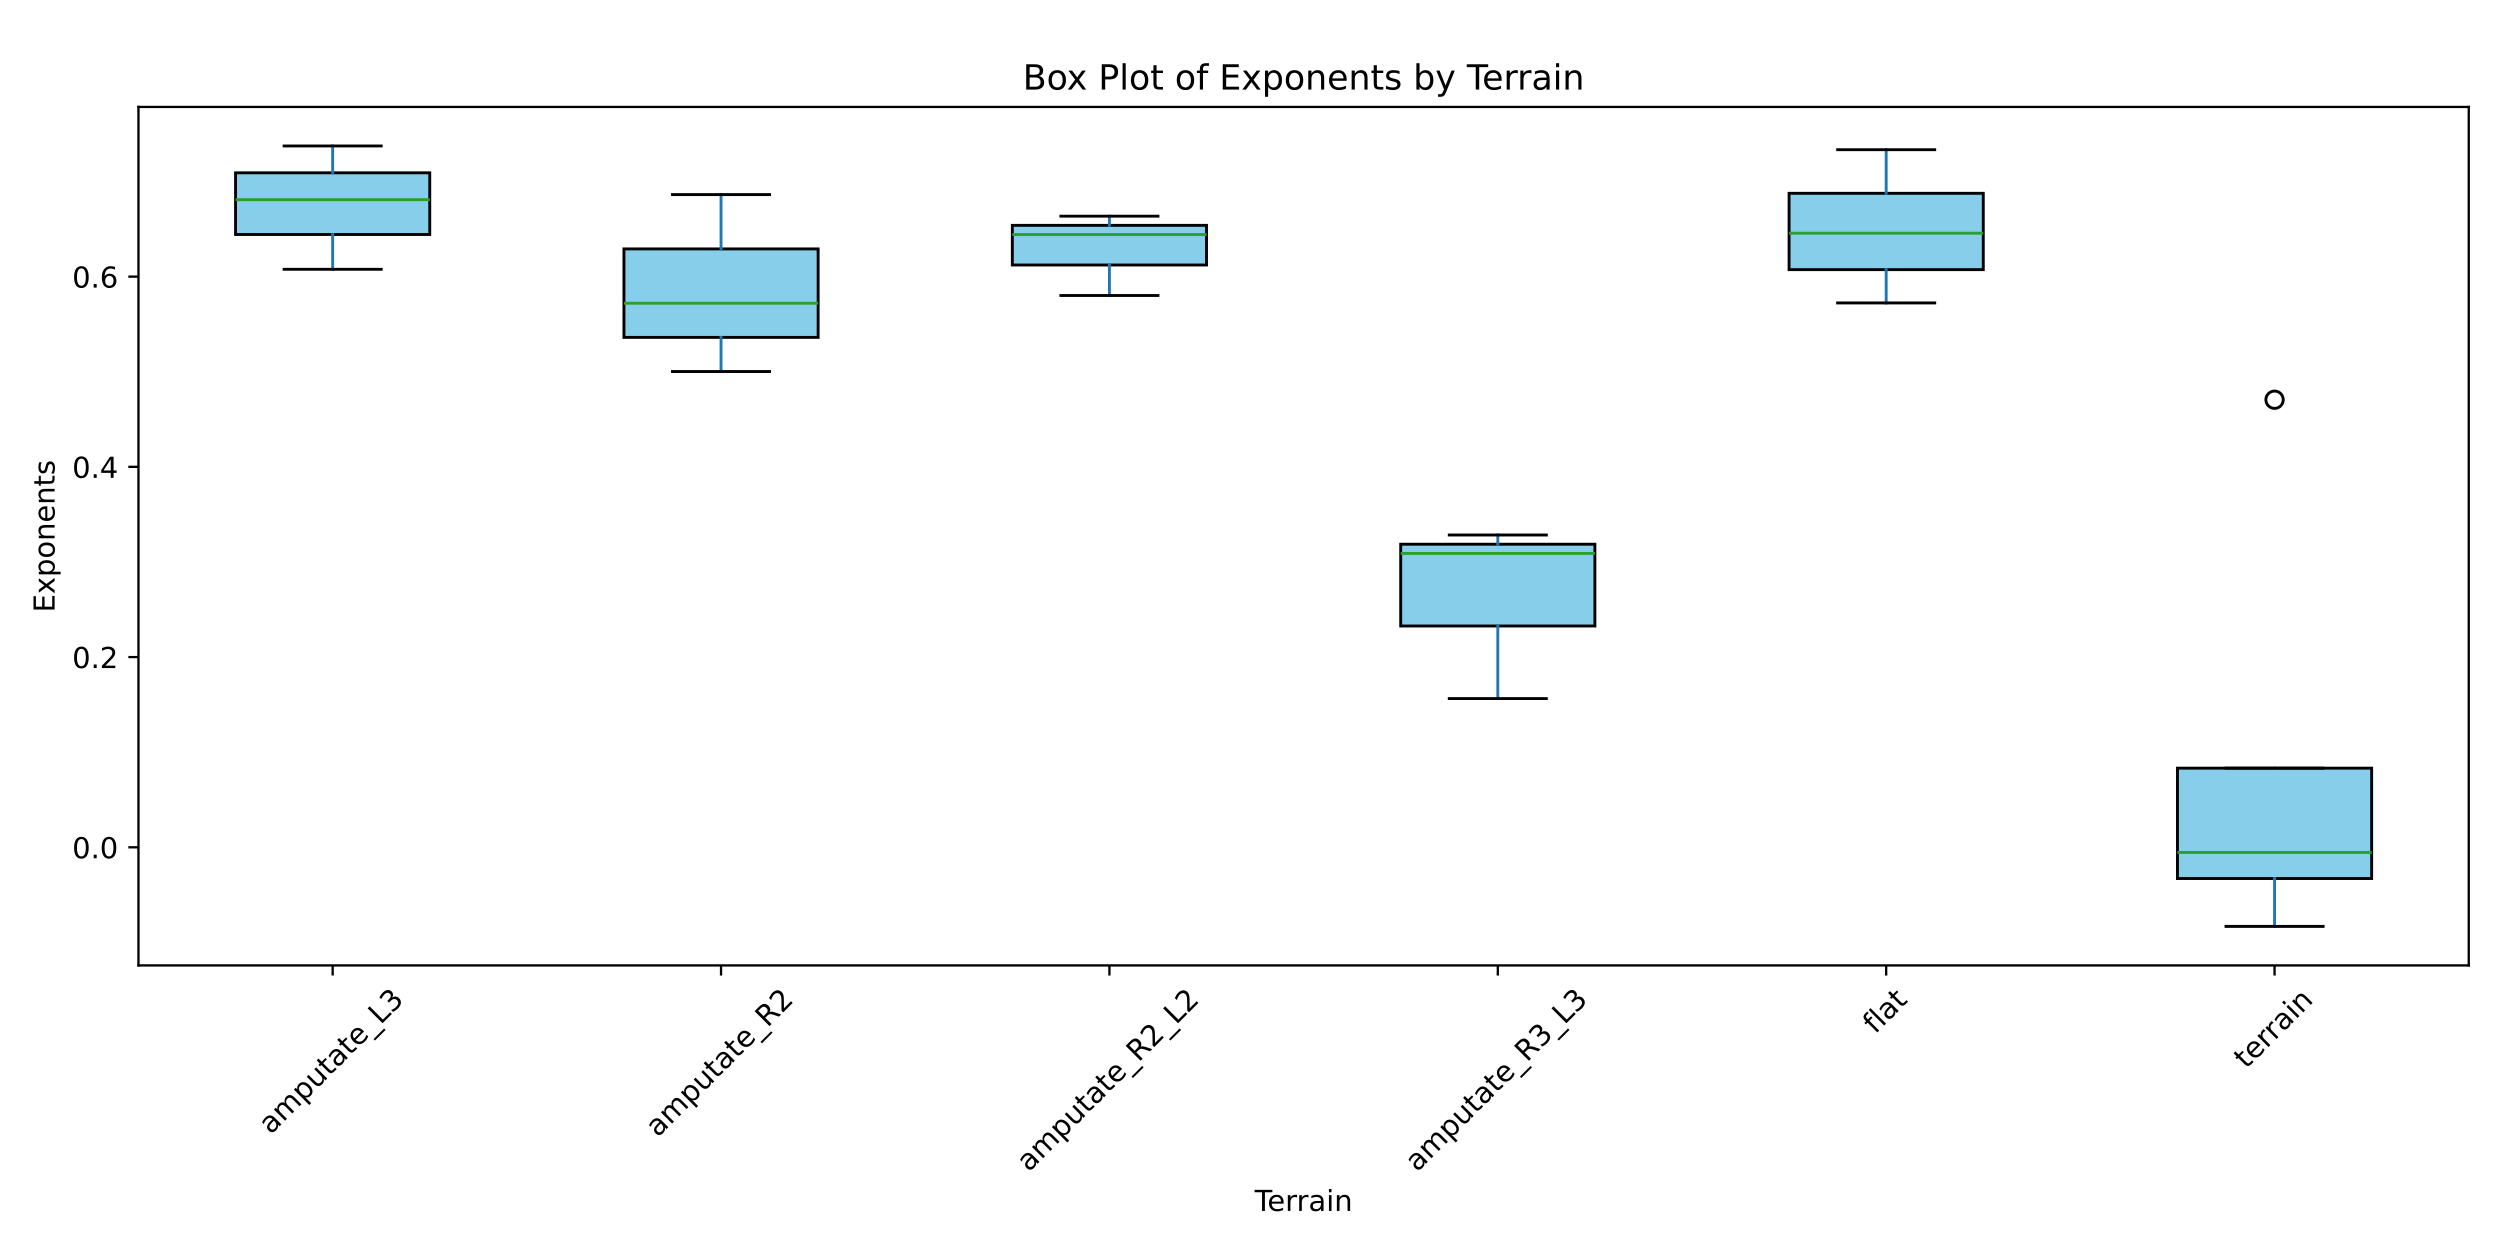
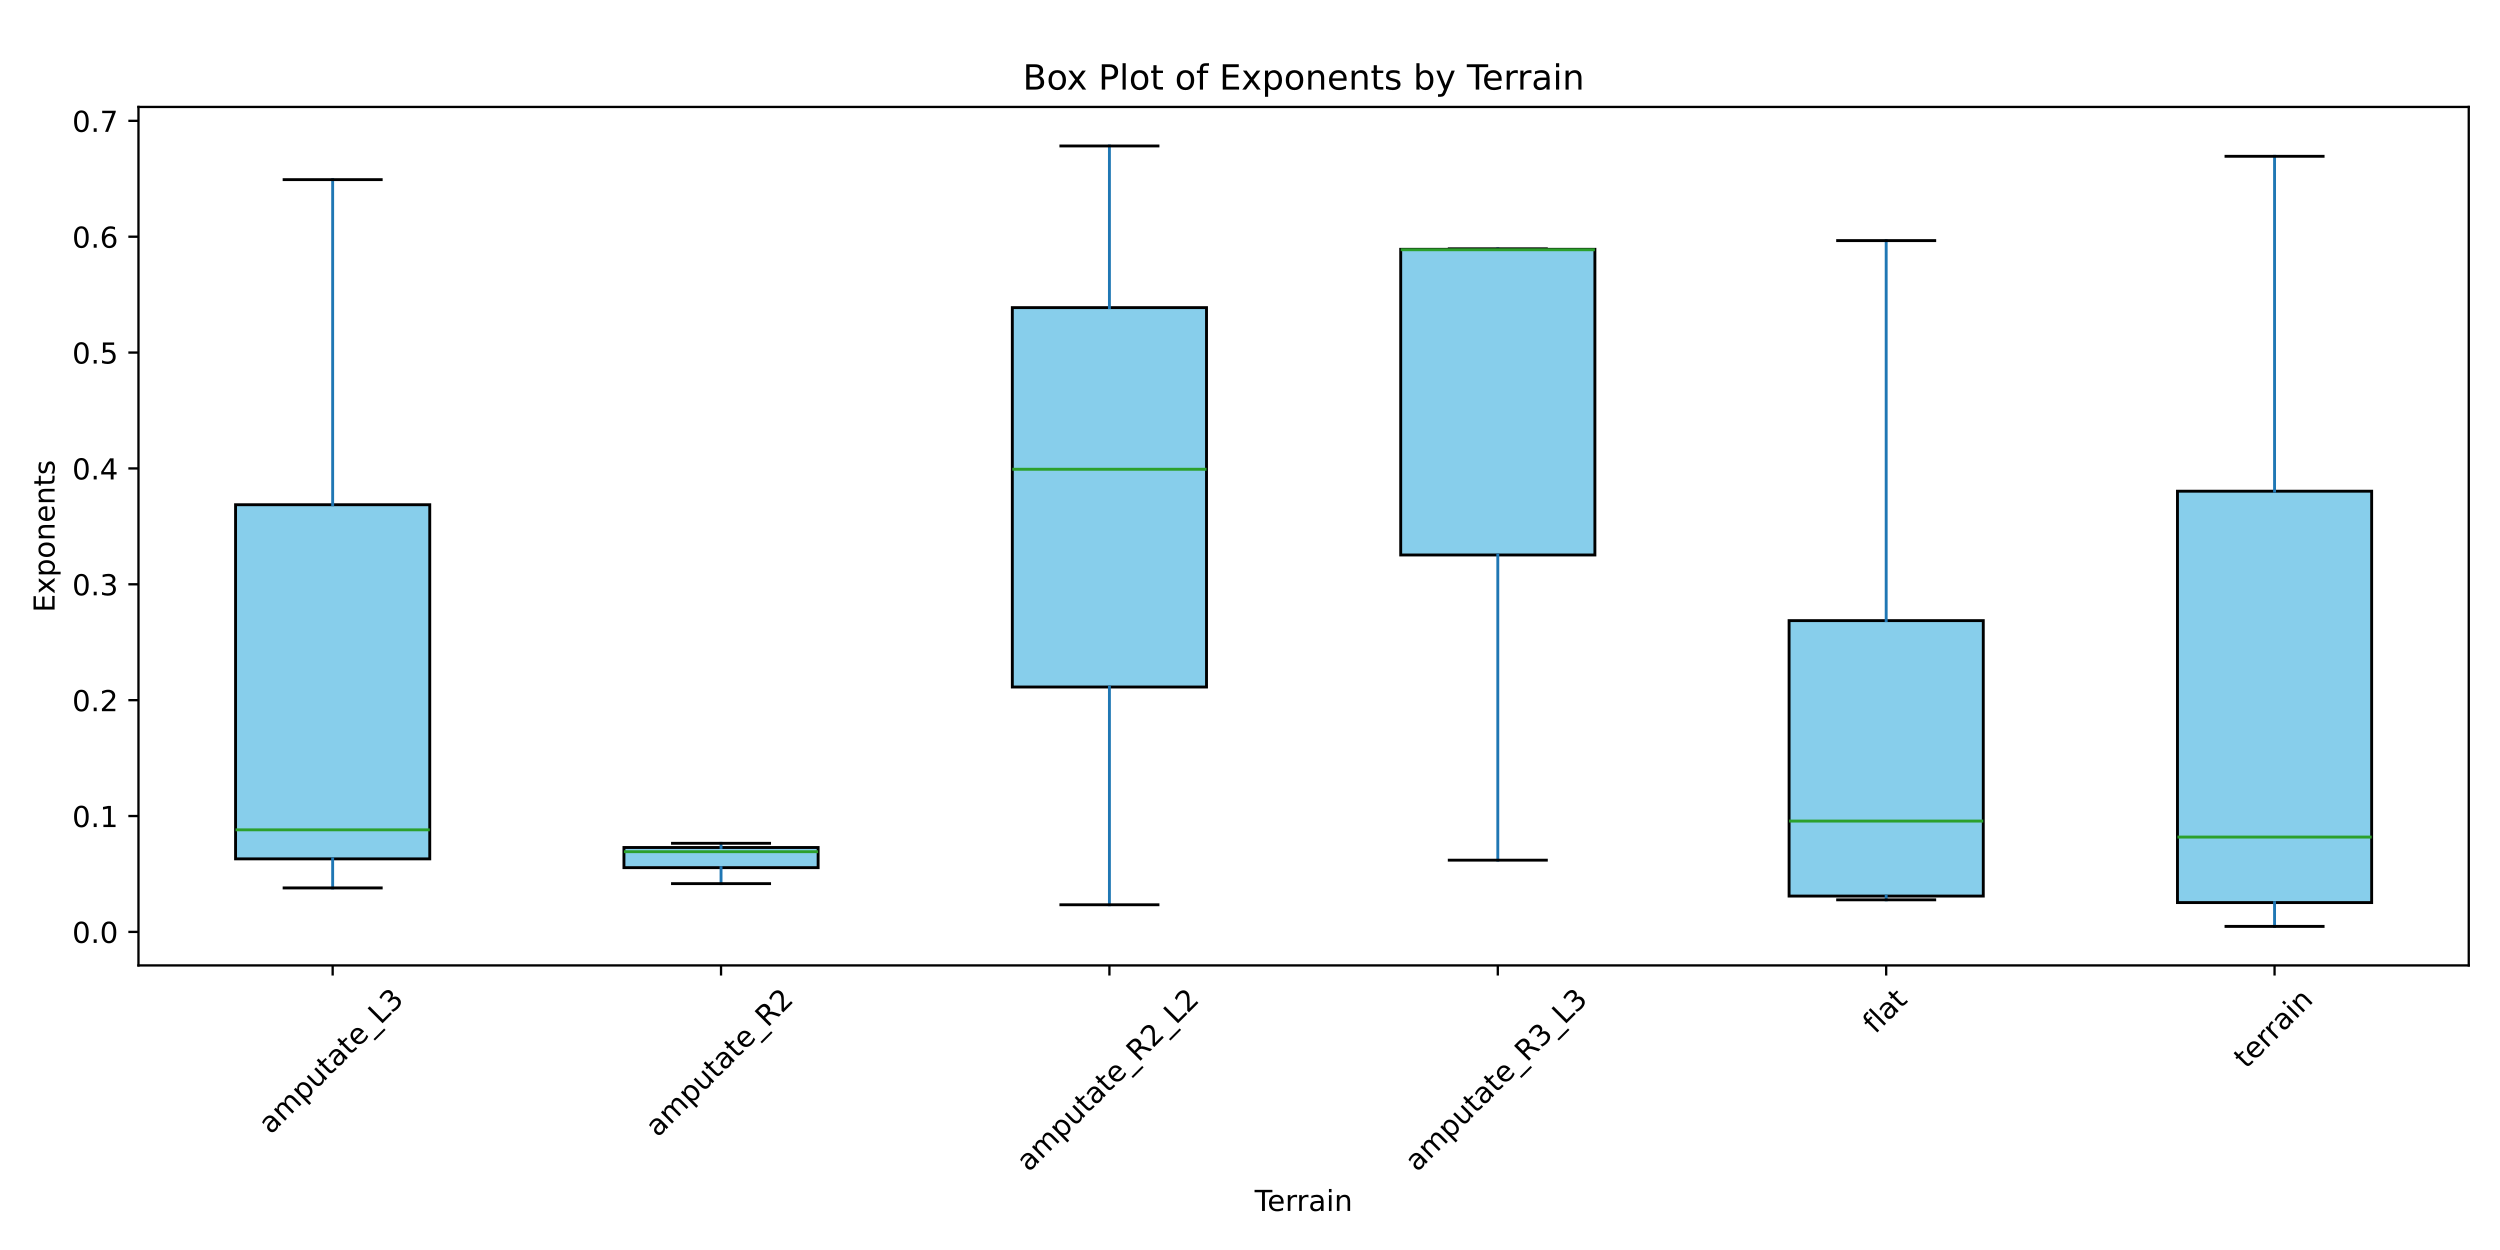
<svg xmlns="http://www.w3.org/2000/svg" xmlns:xlink="http://www.w3.org/1999/xlink" width="864pt" height="432pt" viewBox="0 0 864 432" version="1.1">
  <defs>
    <style type="text/css">*{stroke-linejoin: round; stroke-linecap: butt}</style>
  </defs>
  <g id="figure_1">
    <g id="patch_1">
      <path d="M 0 432  L 864 432  L 864 0  L 0 0  z " style="fill: #ffffff" />
    </g>
    <g id="axes_1">
      <g id="patch_2">
        <path d="M 47.855 333.648  L 853.2 333.648  L 853.2 36.96  L 47.855 36.96  z " style="fill: #ffffff" />
      </g>
      <g id="matplotlib.axis_1">
        <g id="xtick_1">
          <g id="line2d_1">
            <defs>
-               <path id="mb6988d4bbf" d="M 0 0  L 0 3.5  " style="stroke: #000000; stroke-width: 0.8" />
+               <path id="m7b654178b9" d="M 0 0  L 0 3.5  " style="stroke: #000000; stroke-width: 0.8" />
            </defs>
            <g>
-               <use xlink:href="#mb6988d4bbf" x="114.967" y="333.648" style="stroke: #000000; stroke-width: 0.8" />
+               <use xlink:href="#m7b654178b9" x="114.967" y="333.648" style="stroke: #000000; stroke-width: 0.8" />
            </g>
          </g>
          <g id="text_1">
            <g transform="translate(93.56053 392.2904) rotate(-45) scale(0.1 -0.1)">
              <defs>
                <path id="DejaVuSans-61" d="M 2194 1759  Q 1497 1759 1228 1600  Q 959 1441 959 1056  Q 959 750 1161 570  Q 1363 391 1709 391  Q 2188 391 2477 730  Q 2766 1069 2766 1631  L 2766 1759  L 2194 1759  z M 3341 1997  L 3341 0  L 2766 0  L 2766 531  Q 2569 213 2275 61  Q 1981 -91 1556 -91  Q 1019 -91 701 211  Q 384 513 384 1019  Q 384 1609 779 1909  Q 1175 2209 1959 2209  L 2766 2209  L 2766 2266  Q 2766 2663 2505 2880  Q 2244 3097 1772 3097  Q 1472 3097 1187 3025  Q 903 2953 641 2809  L 641 3341  Q 956 3463 1253 3523  Q 1550 3584 1831 3584  Q 2591 3584 2966 3190  Q 3341 2797 3341 1997  z " transform="scale(0.015625)" />
                <path id="DejaVuSans-6d" d="M 3328 2828  Q 3544 3216 3844 3400  Q 4144 3584 4550 3584  Q 5097 3584 5394 3201  Q 5691 2819 5691 2113  L 5691 0  L 5113 0  L 5113 2094  Q 5113 2597 4934 2840  Q 4756 3084 4391 3084  Q 3944 3084 3684 2787  Q 3425 2491 3425 1978  L 3425 0  L 2847 0  L 2847 2094  Q 2847 2600 2669 2842  Q 2491 3084 2119 3084  Q 1678 3084 1418 2786  Q 1159 2488 1159 1978  L 1159 0  L 581 0  L 581 3500  L 1159 3500  L 1159 2956  Q 1356 3278 1631 3431  Q 1906 3584 2284 3584  Q 2666 3584 2933 3390  Q 3200 3197 3328 2828  z " transform="scale(0.015625)" />
                <path id="DejaVuSans-70" d="M 1159 525  L 1159 -1331  L 581 -1331  L 581 3500  L 1159 3500  L 1159 2969  Q 1341 3281 1617 3432  Q 1894 3584 2278 3584  Q 2916 3584 3314 3078  Q 3713 2572 3713 1747  Q 3713 922 3314 415  Q 2916 -91 2278 -91  Q 1894 -91 1617 61  Q 1341 213 1159 525  z M 3116 1747  Q 3116 2381 2855 2742  Q 2594 3103 2138 3103  Q 1681 3103 1420 2742  Q 1159 2381 1159 1747  Q 1159 1113 1420 752  Q 1681 391 2138 391  Q 2594 391 2855 752  Q 3116 1113 3116 1747  z " transform="scale(0.015625)" />
                <path id="DejaVuSans-75" d="M 544 1381  L 544 3500  L 1119 3500  L 1119 1403  Q 1119 906 1312 657  Q 1506 409 1894 409  Q 2359 409 2629 706  Q 2900 1003 2900 1516  L 2900 3500  L 3475 3500  L 3475 0  L 2900 0  L 2900 538  Q 2691 219 2414 64  Q 2138 -91 1772 -91  Q 1169 -91 856 284  Q 544 659 544 1381  z M 1991 3584  L 1991 3584  z " transform="scale(0.015625)" />
                <path id="DejaVuSans-74" d="M 1172 4494  L 1172 3500  L 2356 3500  L 2356 3053  L 1172 3053  L 1172 1153  Q 1172 725 1289 603  Q 1406 481 1766 481  L 2356 481  L 2356 0  L 1766 0  Q 1100 0 847 248  Q 594 497 594 1153  L 594 3053  L 172 3053  L 172 3500  L 594 3500  L 594 4494  L 1172 4494  z " transform="scale(0.015625)" />
                <path id="DejaVuSans-65" d="M 3597 1894  L 3597 1613  L 953 1613  Q 991 1019 1311 708  Q 1631 397 2203 397  Q 2534 397 2845 478  Q 3156 559 3463 722  L 3463 178  Q 3153 47 2828 -22  Q 2503 -91 2169 -91  Q 1331 -91 842 396  Q 353 884 353 1716  Q 353 2575 817 3079  Q 1281 3584 2069 3584  Q 2775 3584 3186 3129  Q 3597 2675 3597 1894  z M 3022 2063  Q 3016 2534 2758 2815  Q 2500 3097 2075 3097  Q 1594 3097 1305 2825  Q 1016 2553 972 2059  L 3022 2063  z " transform="scale(0.015625)" />
                <path id="DejaVuSans-5f" d="M 3263 -1063  L 3263 -1509  L -63 -1509  L -63 -1063  L 3263 -1063  z " transform="scale(0.015625)" />
                <path id="DejaVuSans-4c" d="M 628 4666  L 1259 4666  L 1259 531  L 3531 531  L 3531 0  L 628 0  L 628 4666  z " transform="scale(0.015625)" />
                <path id="DejaVuSans-33" d="M 2597 2516  Q 3050 2419 3304 2112  Q 3559 1806 3559 1356  Q 3559 666 3084 287  Q 2609 -91 1734 -91  Q 1441 -91 1130 -33  Q 819 25 488 141  L 488 750  Q 750 597 1062 519  Q 1375 441 1716 441  Q 2309 441 2620 675  Q 2931 909 2931 1356  Q 2931 1769 2642 2001  Q 2353 2234 1838 2234  L 1294 2234  L 1294 2753  L 1863 2753  Q 2328 2753 2575 2939  Q 2822 3125 2822 3475  Q 2822 3834 2567 4026  Q 2313 4219 1838 4219  Q 1578 4219 1281 4162  Q 984 4106 628 3988  L 628 4550  Q 988 4650 1302 4700  Q 1616 4750 1894 4750  Q 2613 4750 3031 4423  Q 3450 4097 3450 3541  Q 3450 3153 3228 2886  Q 3006 2619 2597 2516  z " transform="scale(0.015625)" />
              </defs>
              <use xlink:href="#DejaVuSans-61" />
              <use xlink:href="#DejaVuSans-6d" x="61.279" />
              <use xlink:href="#DejaVuSans-70" x="158.691" />
              <use xlink:href="#DejaVuSans-75" x="222.168" />
              <use xlink:href="#DejaVuSans-74" x="285.547" />
              <use xlink:href="#DejaVuSans-61" x="324.756" />
              <use xlink:href="#DejaVuSans-74" x="386.035" />
              <use xlink:href="#DejaVuSans-65" x="425.244" />
              <use xlink:href="#DejaVuSans-5f" x="486.768" />
              <use xlink:href="#DejaVuSans-4c" x="536.768" />
              <use xlink:href="#DejaVuSans-33" x="592.48" />
            </g>
          </g>
        </g>
        <g id="xtick_2">
          <g id="line2d_2">
            <g>
-               <use xlink:href="#mb6988d4bbf" x="249.191" y="333.648" style="stroke: #000000; stroke-width: 0.8" />
+               <use xlink:href="#m7b654178b9" x="249.191" y="333.648" style="stroke: #000000; stroke-width: 0.8" />
            </g>
          </g>
          <g id="text_2">
            <g transform="translate(227.298 393.2638) rotate(-45) scale(0.1 -0.1)">
              <defs>
                <path id="DejaVuSans-52" d="M 2841 2188  Q 3044 2119 3236 1894  Q 3428 1669 3622 1275  L 4263 0  L 3584 0  L 2988 1197  Q 2756 1666 2539 1819  Q 2322 1972 1947 1972  L 1259 1972  L 1259 0  L 628 0  L 628 4666  L 2053 4666  Q 2853 4666 3247 4331  Q 3641 3997 3641 3322  Q 3641 2881 3436 2590  Q 3231 2300 2841 2188  z M 1259 4147  L 1259 2491  L 2053 2491  Q 2509 2491 2742 2702  Q 2975 2913 2975 3322  Q 2975 3731 2742 3939  Q 2509 4147 2053 4147  L 1259 4147  z " transform="scale(0.015625)" />
                <path id="DejaVuSans-32" d="M 1228 531  L 3431 531  L 3431 0  L 469 0  L 469 531  Q 828 903 1448 1529  Q 2069 2156 2228 2338  Q 2531 2678 2651 2914  Q 2772 3150 2772 3378  Q 2772 3750 2511 3984  Q 2250 4219 1831 4219  Q 1534 4219 1204 4116  Q 875 4013 500 3803  L 500 4441  Q 881 4594 1212 4672  Q 1544 4750 1819 4750  Q 2544 4750 2975 4387  Q 3406 4025 3406 3419  Q 3406 3131 3298 2873  Q 3191 2616 2906 2266  Q 2828 2175 2409 1742  Q 1991 1309 1228 531  z " transform="scale(0.015625)" />
              </defs>
              <use xlink:href="#DejaVuSans-61" />
              <use xlink:href="#DejaVuSans-6d" x="61.279" />
              <use xlink:href="#DejaVuSans-70" x="158.691" />
              <use xlink:href="#DejaVuSans-75" x="222.168" />
              <use xlink:href="#DejaVuSans-74" x="285.547" />
              <use xlink:href="#DejaVuSans-61" x="324.756" />
              <use xlink:href="#DejaVuSans-74" x="386.035" />
              <use xlink:href="#DejaVuSans-65" x="425.244" />
              <use xlink:href="#DejaVuSans-5f" x="486.768" />
              <use xlink:href="#DejaVuSans-52" x="536.768" />
              <use xlink:href="#DejaVuSans-32" x="606.25" />
            </g>
          </g>
        </g>
        <g id="xtick_3">
          <g id="line2d_3">
            <g>
-               <use xlink:href="#mb6988d4bbf" x="383.415" y="333.648" style="stroke: #000000; stroke-width: 0.8" />
+               <use xlink:href="#m7b654178b9" x="383.415" y="333.648" style="stroke: #000000; stroke-width: 0.8" />
            </g>
          </g>
          <g id="text_3">
            <g transform="translate(355.535 405.2382) rotate(-45) scale(0.1 -0.1)">
              <use xlink:href="#DejaVuSans-61" />
              <use xlink:href="#DejaVuSans-6d" x="61.279" />
              <use xlink:href="#DejaVuSans-70" x="158.691" />
              <use xlink:href="#DejaVuSans-75" x="222.168" />
              <use xlink:href="#DejaVuSans-74" x="285.547" />
              <use xlink:href="#DejaVuSans-61" x="324.756" />
              <use xlink:href="#DejaVuSans-74" x="386.035" />
              <use xlink:href="#DejaVuSans-65" x="425.244" />
              <use xlink:href="#DejaVuSans-5f" x="486.768" />
              <use xlink:href="#DejaVuSans-52" x="536.768" />
              <use xlink:href="#DejaVuSans-32" x="606.25" />
              <use xlink:href="#DejaVuSans-5f" x="669.873" />
              <use xlink:href="#DejaVuSans-4c" x="719.873" />
              <use xlink:href="#DejaVuSans-32" x="775.586" />
            </g>
          </g>
        </g>
        <g id="xtick_4">
          <g id="line2d_4">
            <g>
-               <use xlink:href="#mb6988d4bbf" x="517.64" y="333.648" style="stroke: #000000; stroke-width: 0.8" />
+               <use xlink:href="#m7b654178b9" x="517.64" y="333.648" style="stroke: #000000; stroke-width: 0.8" />
            </g>
          </g>
          <g id="text_4">
            <g transform="translate(489.7591 405.2382) rotate(-45) scale(0.1 -0.1)">
              <use xlink:href="#DejaVuSans-61" />
              <use xlink:href="#DejaVuSans-6d" x="61.279" />
              <use xlink:href="#DejaVuSans-70" x="158.691" />
              <use xlink:href="#DejaVuSans-75" x="222.168" />
              <use xlink:href="#DejaVuSans-74" x="285.547" />
              <use xlink:href="#DejaVuSans-61" x="324.756" />
              <use xlink:href="#DejaVuSans-74" x="386.035" />
              <use xlink:href="#DejaVuSans-65" x="425.244" />
              <use xlink:href="#DejaVuSans-5f" x="486.768" />
              <use xlink:href="#DejaVuSans-52" x="536.768" />
              <use xlink:href="#DejaVuSans-33" x="606.25" />
              <use xlink:href="#DejaVuSans-5f" x="669.873" />
              <use xlink:href="#DejaVuSans-4c" x="719.873" />
              <use xlink:href="#DejaVuSans-33" x="775.586" />
            </g>
          </g>
        </g>
        <g id="xtick_5">
          <g id="line2d_5">
            <g>
-               <use xlink:href="#mb6988d4bbf" x="651.864" y="333.648" style="stroke: #000000; stroke-width: 0.8" />
+               <use xlink:href="#m7b654178b9" x="651.864" y="333.648" style="stroke: #000000; stroke-width: 0.8" />
            </g>
          </g>
          <g id="text_5">
            <g transform="translate(648.0354 357.5803) rotate(-45) scale(0.1 -0.1)">
              <defs>
                <path id="DejaVuSans-66" d="M 2375 4863  L 2375 4384  L 1825 4384  Q 1516 4384 1395 4259  Q 1275 4134 1275 3809  L 1275 3500  L 2222 3500  L 2222 3053  L 1275 3053  L 1275 0  L 697 0  L 697 3053  L 147 3053  L 147 3500  L 697 3500  L 697 3744  Q 697 4328 969 4595  Q 1241 4863 1831 4863  L 2375 4863  z " transform="scale(0.015625)" />
                <path id="DejaVuSans-6c" d="M 603 4863  L 1178 4863  L 1178 0  L 603 0  L 603 4863  z " transform="scale(0.015625)" />
              </defs>
              <use xlink:href="#DejaVuSans-66" />
              <use xlink:href="#DejaVuSans-6c" x="35.205" />
              <use xlink:href="#DejaVuSans-61" x="62.988" />
              <use xlink:href="#DejaVuSans-74" x="124.268" />
            </g>
          </g>
        </g>
        <g id="xtick_6">
          <g id="line2d_6">
            <g>
-               <use xlink:href="#mb6988d4bbf" x="786.088" y="333.648" style="stroke: #000000; stroke-width: 0.8" />
+               <use xlink:href="#m7b654178b9" x="786.088" y="333.648" style="stroke: #000000; stroke-width: 0.8" />
            </g>
          </g>
          <g id="text_6">
            <g transform="translate(776.2431 369.6133) rotate(-45) scale(0.1 -0.1)">
              <defs>
                <path id="DejaVuSans-72" d="M 2631 2963  Q 2534 3019 2420 3045  Q 2306 3072 2169 3072  Q 1681 3072 1420 2755  Q 1159 2438 1159 1844  L 1159 0  L 581 0  L 581 3500  L 1159 3500  L 1159 2956  Q 1341 3275 1631 3429  Q 1922 3584 2338 3584  Q 2397 3584 2469 3576  Q 2541 3569 2628 3553  L 2631 2963  z " transform="scale(0.015625)" />
                <path id="DejaVuSans-69" d="M 603 3500  L 1178 3500  L 1178 0  L 603 0  L 603 3500  z M 603 4863  L 1178 4863  L 1178 4134  L 603 4134  L 603 4863  z " transform="scale(0.015625)" />
                <path id="DejaVuSans-6e" d="M 3513 2113  L 3513 0  L 2938 0  L 2938 2094  Q 2938 2591 2744 2837  Q 2550 3084 2163 3084  Q 1697 3084 1428 2787  Q 1159 2491 1159 1978  L 1159 0  L 581 0  L 581 3500  L 1159 3500  L 1159 2956  Q 1366 3272 1645 3428  Q 1925 3584 2291 3584  Q 2894 3584 3203 3211  Q 3513 2838 3513 2113  z " transform="scale(0.015625)" />
              </defs>
              <use xlink:href="#DejaVuSans-74" />
              <use xlink:href="#DejaVuSans-65" x="39.209" />
              <use xlink:href="#DejaVuSans-72" x="100.732" />
              <use xlink:href="#DejaVuSans-72" x="140.096" />
              <use xlink:href="#DejaVuSans-61" x="181.209" />
              <use xlink:href="#DejaVuSans-69" x="242.488" />
              <use xlink:href="#DejaVuSans-6e" x="270.271" />
            </g>
          </g>
        </g>
        <g id="text_7">
          <g transform="translate(433.6017 418.5039) scale(0.1 -0.1)">
            <defs>
              <path id="DejaVuSans-54" d="M -19 4666  L 3928 4666  L 3928 4134  L 2272 4134  L 2272 0  L 1638 0  L 1638 4134  L -19 4134  L -19 4666  z " transform="scale(0.015625)" />
            </defs>
            <use xlink:href="#DejaVuSans-54" />
            <use xlink:href="#DejaVuSans-65" x="44.084" />
            <use xlink:href="#DejaVuSans-72" x="105.607" />
            <use xlink:href="#DejaVuSans-72" x="144.971" />
            <use xlink:href="#DejaVuSans-61" x="186.084" />
            <use xlink:href="#DejaVuSans-69" x="247.363" />
            <use xlink:href="#DejaVuSans-6e" x="275.146" />
          </g>
        </g>
      </g>
      <g id="matplotlib.axis_2">
        <g id="ytick_1">
          <g id="line2d_7">
            <defs>
-               <path id="m088e5daefa" d="M 0 0  L -3.5 0  " style="stroke: #000000; stroke-width: 0.8" />
+               <path id="mc00e9c9416" d="M 0 0  L -3.5 0  " style="stroke: #000000; stroke-width: 0.8" />
            </defs>
            <g>
-               <use xlink:href="#m088e5daefa" x="47.855" y="292.822" style="stroke: #000000; stroke-width: 0.8" />
+               <use xlink:href="#mc00e9c9416" x="47.855" y="322.069" style="stroke: #000000; stroke-width: 0.8" />
            </g>
          </g>
          <g id="text_8">
-             <g transform="translate(24.95188 296.621) scale(0.1 -0.1)">
+             <g transform="translate(24.95188 325.8679) scale(0.1 -0.1)">
              <defs>
                <path id="DejaVuSans-30" d="M 2034 4250  Q 1547 4250 1301 3770  Q 1056 3291 1056 2328  Q 1056 1369 1301 889  Q 1547 409 2034 409  Q 2525 409 2770 889  Q 3016 1369 3016 2328  Q 3016 3291 2770 3770  Q 2525 4250 2034 4250  z M 2034 4750  Q 2819 4750 3233 4129  Q 3647 3509 3647 2328  Q 3647 1150 3233 529  Q 2819 -91 2034 -91  Q 1250 -91 836 529  Q 422 1150 422 2328  Q 422 3509 836 4129  Q 1250 4750 2034 4750  z " transform="scale(0.015625)" />
                <path id="DejaVuSans-2e" d="M 684 794  L 1344 794  L 1344 0  L 684 0  L 684 794  z " transform="scale(0.015625)" />
              </defs>
              <use xlink:href="#DejaVuSans-30" />
              <use xlink:href="#DejaVuSans-2e" x="63.623" />
              <use xlink:href="#DejaVuSans-30" x="95.41" />
            </g>
          </g>
        </g>
        <g id="ytick_2">
          <g id="line2d_8">
            <g>
-               <use xlink:href="#m088e5daefa" x="47.855" y="227.083" style="stroke: #000000; stroke-width: 0.8" />
+               <use xlink:href="#mc00e9c9416" x="47.855" y="282.026" style="stroke: #000000; stroke-width: 0.8" />
            </g>
          </g>
          <g id="text_9">
-             <g transform="translate(24.95188 230.8818) scale(0.1 -0.1)">
-               <use xlink:href="#DejaVuSans-30" />
-               <use xlink:href="#DejaVuSans-2e" x="63.623" />
-               <use xlink:href="#DejaVuSans-32" x="95.41" />
+             <g transform="translate(24.95188 285.825) scale(0.1 -0.1)">
+               <defs>
+                 <path id="DejaVuSans-31" d="M 794 531  L 1825 531  L 1825 4091  L 703 3866  L 703 4441  L 1819 4666  L 2450 4666  L 2450 531  L 3481 531  L 3481 0  L 794 0  L 794 531  z " transform="scale(0.015625)" />
+               </defs>
+               <use xlink:href="#DejaVuSans-30" />
+               <use xlink:href="#DejaVuSans-2e" x="63.623" />
+               <use xlink:href="#DejaVuSans-31" x="95.41" />
            </g>
          </g>
        </g>
        <g id="ytick_3">
          <g id="line2d_9">
            <g>
-               <use xlink:href="#m088e5daefa" x="47.855" y="161.343" style="stroke: #000000; stroke-width: 0.8" />
+               <use xlink:href="#mc00e9c9416" x="47.855" y="241.983" style="stroke: #000000; stroke-width: 0.8" />
            </g>
          </g>
          <g id="text_10">
-             <g transform="translate(24.95188 165.1426) scale(0.1 -0.1)">
-               <defs>
-                 <path id="DejaVuSans-34" d="M 2419 4116  L 825 1625  L 2419 1625  L 2419 4116  z M 2253 4666  L 3047 4666  L 3047 1625  L 3713 1625  L 3713 1100  L 3047 1100  L 3047 0  L 2419 0  L 2419 1100  L 313 1100  L 313 1709  L 2253 4666  z " transform="scale(0.015625)" />
-               </defs>
-               <use xlink:href="#DejaVuSans-30" />
-               <use xlink:href="#DejaVuSans-2e" x="63.623" />
-               <use xlink:href="#DejaVuSans-34" x="95.41" />
+             <g transform="translate(24.95188 245.7821) scale(0.1 -0.1)">
+               <use xlink:href="#DejaVuSans-30" />
+               <use xlink:href="#DejaVuSans-2e" x="63.623" />
+               <use xlink:href="#DejaVuSans-32" x="95.41" />
            </g>
          </g>
        </g>
        <g id="ytick_4">
          <g id="line2d_10">
            <g>
-               <use xlink:href="#m088e5daefa" x="47.855" y="95.604" style="stroke: #000000; stroke-width: 0.8" />
+               <use xlink:href="#mc00e9c9416" x="47.855" y="201.94" style="stroke: #000000; stroke-width: 0.8" />
            </g>
          </g>
          <g id="text_11">
-             <g transform="translate(24.95188 99.40341) scale(0.1 -0.1)">
+             <g transform="translate(24.95188 205.7392) scale(0.1 -0.1)">
+               <use xlink:href="#DejaVuSans-30" />
+               <use xlink:href="#DejaVuSans-2e" x="63.623" />
+               <use xlink:href="#DejaVuSans-33" x="95.41" />
+             </g>
+           </g>
+         </g>
+         <g id="ytick_5">
+           <g id="line2d_11">
+             <g>
+               <use xlink:href="#mc00e9c9416" x="47.855" y="161.897" style="stroke: #000000; stroke-width: 0.8" />
+             </g>
+           </g>
+           <g id="text_12">
+             <g transform="translate(24.95188 165.6962) scale(0.1 -0.1)">
+               <defs>
+                 <path id="DejaVuSans-34" d="M 2419 4116  L 825 1625  L 2419 1625  L 2419 4116  z M 2253 4666  L 3047 4666  L 3047 1625  L 3713 1625  L 3713 1100  L 3047 1100  L 3047 0  L 2419 0  L 2419 1100  L 313 1100  L 313 1709  L 2253 4666  z " transform="scale(0.015625)" />
+               </defs>
+               <use xlink:href="#DejaVuSans-30" />
+               <use xlink:href="#DejaVuSans-2e" x="63.623" />
+               <use xlink:href="#DejaVuSans-34" x="95.41" />
+             </g>
+           </g>
+         </g>
+         <g id="ytick_6">
+           <g id="line2d_12">
+             <g>
+               <use xlink:href="#mc00e9c9416" x="47.855" y="121.854" style="stroke: #000000; stroke-width: 0.8" />
+             </g>
+           </g>
+           <g id="text_13">
+             <g transform="translate(24.95188 125.6533) scale(0.1 -0.1)">
+               <defs>
+                 <path id="DejaVuSans-35" d="M 691 4666  L 3169 4666  L 3169 4134  L 1269 4134  L 1269 2991  Q 1406 3038 1543 3061  Q 1681 3084 1819 3084  Q 2600 3084 3056 2656  Q 3513 2228 3513 1497  Q 3513 744 3044 326  Q 2575 -91 1722 -91  Q 1428 -91 1123 -41  Q 819 9 494 109  L 494 744  Q 775 591 1075 516  Q 1375 441 1709 441  Q 2250 441 2565 725  Q 2881 1009 2881 1497  Q 2881 1984 2565 2268  Q 2250 2553 1709 2553  Q 1456 2553 1204 2497  Q 953 2441 691 2322  L 691 4666  z " transform="scale(0.015625)" />
+               </defs>
+               <use xlink:href="#DejaVuSans-30" />
+               <use xlink:href="#DejaVuSans-2e" x="63.623" />
+               <use xlink:href="#DejaVuSans-35" x="95.41" />
+             </g>
+           </g>
+         </g>
+         <g id="ytick_7">
+           <g id="line2d_13">
+             <g>
+               <use xlink:href="#mc00e9c9416" x="47.855" y="81.811" style="stroke: #000000; stroke-width: 0.8" />
+             </g>
+           </g>
+           <g id="text_14">
+             <g transform="translate(24.95188 85.61043) scale(0.1 -0.1)">
              <defs>
                <path id="DejaVuSans-36" d="M 2113 2584  Q 1688 2584 1439 2293  Q 1191 2003 1191 1497  Q 1191 994 1439 701  Q 1688 409 2113 409  Q 2538 409 2786 701  Q 3034 994 3034 1497  Q 3034 2003 2786 2293  Q 2538 2584 2113 2584  z M 3366 4563  L 3366 3988  Q 3128 4100 2886 4159  Q 2644 4219 2406 4219  Q 1781 4219 1451 3797  Q 1122 3375 1075 2522  Q 1259 2794 1537 2939  Q 1816 3084 2150 3084  Q 2853 3084 3261 2657  Q 3669 2231 3669 1497  Q 3669 778 3244 343  Q 2819 -91 2113 -91  Q 1303 -91 875 529  Q 447 1150 447 2328  Q 447 3434 972 4092  Q 1497 4750 2381 4750  Q 2619 4750 2861 4703  Q 3103 4656 3366 4563  z " transform="scale(0.015625)" />
              </defs>
              <use xlink:href="#DejaVuSans-30" />
              <use xlink:href="#DejaVuSans-2e" x="63.623" />
              <use xlink:href="#DejaVuSans-36" x="95.41" />
            </g>
          </g>
        </g>
-         <g id="text_12">
+         <g id="ytick_8">
+           <g id="line2d_14">
+             <g>
+               <use xlink:href="#mc00e9c9416" x="47.855" y="41.768" style="stroke: #000000; stroke-width: 0.8" />
+             </g>
+           </g>
+           <g id="text_15">
+             <g transform="translate(24.95188 45.56752) scale(0.1 -0.1)">
+               <defs>
+                 <path id="DejaVuSans-37" d="M 525 4666  L 3525 4666  L 3525 4397  L 1831 0  L 1172 0  L 2766 4134  L 525 4134  L 525 4666  z " transform="scale(0.015625)" />
+               </defs>
+               <use xlink:href="#DejaVuSans-30" />
+               <use xlink:href="#DejaVuSans-2e" x="63.623" />
+               <use xlink:href="#DejaVuSans-37" x="95.41" />
+             </g>
+           </g>
+         </g>
+         <g id="text_16">
          <g transform="translate(18.87219 211.6355) rotate(-90) scale(0.1 -0.1)">
            <defs>
              <path id="DejaVuSans-45" d="M 628 4666  L 3578 4666  L 3578 4134  L 1259 4134  L 1259 2753  L 3481 2753  L 3481 2222  L 1259 2222  L 1259 531  L 3634 531  L 3634 0  L 628 0  L 628 4666  z " transform="scale(0.015625)" />
              <path id="DejaVuSans-78" d="M 3513 3500  L 2247 1797  L 3578 0  L 2900 0  L 1881 1375  L 863 0  L 184 0  L 1544 1831  L 300 3500  L 978 3500  L 1906 2253  L 2834 3500  L 3513 3500  z " transform="scale(0.015625)" />
              <path id="DejaVuSans-6f" d="M 1959 3097  Q 1497 3097 1228 2736  Q 959 2375 959 1747  Q 959 1119 1226 758  Q 1494 397 1959 397  Q 2419 397 2687 759  Q 2956 1122 2956 1747  Q 2956 2369 2687 2733  Q 2419 3097 1959 3097  z M 1959 3584  Q 2709 3584 3137 3096  Q 3566 2609 3566 1747  Q 3566 888 3137 398  Q 2709 -91 1959 -91  Q 1206 -91 779 398  Q 353 888 353 1747  Q 353 2609 779 3096  Q 1206 3584 1959 3584  z " transform="scale(0.015625)" />
              <path id="DejaVuSans-73" d="M 2834 3397  L 2834 2853  Q 2591 2978 2328 3040  Q 2066 3103 1784 3103  Q 1356 3103 1142 2972  Q 928 2841 928 2578  Q 928 2378 1081 2264  Q 1234 2150 1697 2047  L 1894 2003  Q 2506 1872 2764 1633  Q 3022 1394 3022 966  Q 3022 478 2636 193  Q 2250 -91 1575 -91  Q 1294 -91 989 -36  Q 684 19 347 128  L 347 722  Q 666 556 975 473  Q 1284 391 1588 391  Q 1994 391 2212 530  Q 2431 669 2431 922  Q 2431 1156 2273 1281  Q 2116 1406 1581 1522  L 1381 1569  Q 847 1681 609 1914  Q 372 2147 372 2553  Q 372 3047 722 3315  Q 1072 3584 1716 3584  Q 2034 3584 2315 3537  Q 2597 3491 2834 3397  z " transform="scale(0.015625)" />
            </defs>
            <use xlink:href="#DejaVuSans-45" />
            <use xlink:href="#DejaVuSans-78" x="63.184" />
            <use xlink:href="#DejaVuSans-70" x="122.363" />
            <use xlink:href="#DejaVuSans-6f" x="185.84" />
            <use xlink:href="#DejaVuSans-6e" x="247.021" />
            <use xlink:href="#DejaVuSans-65" x="310.4" />
            <use xlink:href="#DejaVuSans-6e" x="371.924" />
            <use xlink:href="#DejaVuSans-74" x="435.303" />
            <use xlink:href="#DejaVuSans-73" x="474.512" />
          </g>
        </g>
      </g>
      <g id="patch_3">
-         <path d="M 81.411 81.036  L 148.523 81.036  L 148.523 59.726  L 81.411 59.726  L 81.411 81.036  z " clip-path="url(#p58fa25a5e0)" style="fill: #87ceeb; stroke: #000000; stroke-linejoin: miter" />
-       </g>
-       <g id="line2d_11">
-         <path d="M 114.967 81.036  L 114.967 93.066  " clip-path="url(#p58fa25a5e0)" style="fill: none; stroke: #1f77b4; stroke-linecap: square" />
-       </g>
-       <g id="line2d_12">
-         <path d="M 114.967 59.726  L 114.967 50.446  " clip-path="url(#p58fa25a5e0)" style="fill: none; stroke: #1f77b4; stroke-linecap: square" />
-       </g>
-       <g id="line2d_13">
-         <path d="M 98.189 93.066  L 131.745 93.066  " clip-path="url(#p58fa25a5e0)" style="fill: none; stroke: #000000; stroke-linecap: square" />
-       </g>
-       <g id="line2d_14">
-         <path d="M 98.189 50.446  L 131.745 50.446  " clip-path="url(#p58fa25a5e0)" style="fill: none; stroke: #000000; stroke-linecap: square" />
-       </g>
-       <g id="line2d_15" />
+         <path d="M 81.411 296.826  L 148.523 296.826  L 148.523 174.432  L 81.411 174.432  L 81.411 296.826  z " clip-path="url(#p99f2263e6e)" style="fill: #87ceeb; stroke: #000000; stroke-linejoin: miter" />
+       </g>
+       <g id="line2d_15">
+         <path d="M 114.967 296.826  L 114.967 306.866  " clip-path="url(#p99f2263e6e)" style="fill: none; stroke: #1f77b4; stroke-linecap: square" />
+       </g>
+       <g id="line2d_16">
+         <path d="M 114.967 174.432  L 114.967 62.078  " clip-path="url(#p99f2263e6e)" style="fill: none; stroke: #1f77b4; stroke-linecap: square" />
+       </g>
+       <g id="line2d_17">
+         <path d="M 98.189 306.866  L 131.745 306.866  " clip-path="url(#p99f2263e6e)" style="fill: none; stroke: #000000; stroke-linecap: square" />
+       </g>
+       <g id="line2d_18">
+         <path d="M 98.189 62.078  L 131.745 62.078  " clip-path="url(#p99f2263e6e)" style="fill: none; stroke: #000000; stroke-linecap: square" />
+       </g>
+       <g id="line2d_19" />
      <g id="patch_4">
-         <path d="M 215.635 116.601  L 282.747 116.601  L 282.747 86.024  L 215.635 86.024  L 215.635 116.601  z " clip-path="url(#p58fa25a5e0)" style="fill: #87ceeb; stroke: #000000; stroke-linejoin: miter" />
-       </g>
-       <g id="line2d_16">
-         <path d="M 249.191 116.601  L 249.191 128.405  " clip-path="url(#p58fa25a5e0)" style="fill: none; stroke: #1f77b4; stroke-linecap: square" />
-       </g>
-       <g id="line2d_17">
-         <path d="M 249.191 86.024  L 249.191 67.251  " clip-path="url(#p58fa25a5e0)" style="fill: none; stroke: #1f77b4; stroke-linecap: square" />
-       </g>
-       <g id="line2d_18">
-         <path d="M 232.413 128.405  L 265.969 128.405  " clip-path="url(#p58fa25a5e0)" style="fill: none; stroke: #000000; stroke-linecap: square" />
-       </g>
-       <g id="line2d_19">
-         <path d="M 232.413 67.251  L 265.969 67.251  " clip-path="url(#p58fa25a5e0)" style="fill: none; stroke: #000000; stroke-linecap: square" />
-       </g>
-       <g id="line2d_20" />
+         <path d="M 215.635 299.86  L 282.747 299.86  L 282.747 292.894  L 215.635 292.894  L 215.635 299.86  z " clip-path="url(#p99f2263e6e)" style="fill: #87ceeb; stroke: #000000; stroke-linejoin: miter" />
+       </g>
+       <g id="line2d_20">
+         <path d="M 249.191 299.86  L 249.191 305.378  " clip-path="url(#p99f2263e6e)" style="fill: none; stroke: #1f77b4; stroke-linecap: square" />
+       </g>
+       <g id="line2d_21">
+         <path d="M 249.191 292.894  L 249.191 291.447  " clip-path="url(#p99f2263e6e)" style="fill: none; stroke: #1f77b4; stroke-linecap: square" />
+       </g>
+       <g id="line2d_22">
+         <path d="M 232.413 305.378  L 265.969 305.378  " clip-path="url(#p99f2263e6e)" style="fill: none; stroke: #000000; stroke-linecap: square" />
+       </g>
+       <g id="line2d_23">
+         <path d="M 232.413 291.447  L 265.969 291.447  " clip-path="url(#p99f2263e6e)" style="fill: none; stroke: #000000; stroke-linecap: square" />
+       </g>
+       <g id="line2d_24" />
      <g id="patch_5">
-         <path d="M 349.859 91.586  L 416.971 91.586  L 416.971 77.882  L 349.859 77.882  L 349.859 91.586  z " clip-path="url(#p58fa25a5e0)" style="fill: #87ceeb; stroke: #000000; stroke-linejoin: miter" />
-       </g>
-       <g id="line2d_21">
-         <path d="M 383.415 91.586  L 383.415 102.118  " clip-path="url(#p58fa25a5e0)" style="fill: none; stroke: #1f77b4; stroke-linecap: square" />
-       </g>
-       <g id="line2d_22">
-         <path d="M 383.415 77.882  L 383.415 74.71  " clip-path="url(#p58fa25a5e0)" style="fill: none; stroke: #1f77b4; stroke-linecap: square" />
-       </g>
-       <g id="line2d_23">
-         <path d="M 366.637 102.118  L 400.193 102.118  " clip-path="url(#p58fa25a5e0)" style="fill: none; stroke: #000000; stroke-linecap: square" />
-       </g>
-       <g id="line2d_24">
-         <path d="M 366.637 74.71  L 400.193 74.71  " clip-path="url(#p58fa25a5e0)" style="fill: none; stroke: #000000; stroke-linecap: square" />
-       </g>
-       <g id="line2d_25" />
+         <path d="M 349.859 237.433  L 416.971 237.433  L 416.971 106.314  L 349.859 106.314  L 349.859 237.433  z " clip-path="url(#p99f2263e6e)" style="fill: #87ceeb; stroke: #000000; stroke-linejoin: miter" />
+       </g>
+       <g id="line2d_25">
+         <path d="M 383.415 237.433  L 383.415 312.684  " clip-path="url(#p99f2263e6e)" style="fill: none; stroke: #1f77b4; stroke-linecap: square" />
+       </g>
+       <g id="line2d_26">
+         <path d="M 383.415 106.314  L 383.415 50.446  " clip-path="url(#p99f2263e6e)" style="fill: none; stroke: #1f77b4; stroke-linecap: square" />
+       </g>
+       <g id="line2d_27">
+         <path d="M 366.637 312.684  L 400.193 312.684  " clip-path="url(#p99f2263e6e)" style="fill: none; stroke: #000000; stroke-linecap: square" />
+       </g>
+       <g id="line2d_28">
+         <path d="M 366.637 50.446  L 400.193 50.446  " clip-path="url(#p99f2263e6e)" style="fill: none; stroke: #000000; stroke-linecap: square" />
+       </g>
+       <g id="line2d_29" />
      <g id="patch_6">
-         <path d="M 484.084 216.346  L 551.196 216.346  L 551.196 188.083  L 484.084 188.083  L 484.084 216.346  z " clip-path="url(#p58fa25a5e0)" style="fill: #87ceeb; stroke: #000000; stroke-linejoin: miter" />
-       </g>
-       <g id="line2d_26">
-         <path d="M 517.64 216.346  L 517.64 241.42  " clip-path="url(#p58fa25a5e0)" style="fill: none; stroke: #1f77b4; stroke-linecap: square" />
-       </g>
-       <g id="line2d_27">
-         <path d="M 517.64 188.083  L 517.64 184.895  " clip-path="url(#p58fa25a5e0)" style="fill: none; stroke: #1f77b4; stroke-linecap: square" />
-       </g>
-       <g id="line2d_28">
-         <path d="M 500.862 241.42  L 534.418 241.42  " clip-path="url(#p58fa25a5e0)" style="fill: none; stroke: #000000; stroke-linecap: square" />
-       </g>
-       <g id="line2d_29">
-         <path d="M 500.862 184.895  L 534.418 184.895  " clip-path="url(#p58fa25a5e0)" style="fill: none; stroke: #000000; stroke-linecap: square" />
-       </g>
-       <g id="line2d_30" />
+         <path d="M 484.084 191.802  L 551.196 191.802  L 551.196 86.162  L 484.084 86.162  L 484.084 191.802  z " clip-path="url(#p99f2263e6e)" style="fill: #87ceeb; stroke: #000000; stroke-linejoin: miter" />
+       </g>
+       <g id="line2d_30">
+         <path d="M 517.64 191.802  L 517.64 297.28  " clip-path="url(#p99f2263e6e)" style="fill: none; stroke: #1f77b4; stroke-linecap: square" />
+       </g>
+       <g id="line2d_31">
+         <path d="M 517.64 86.162  L 517.64 86  " clip-path="url(#p99f2263e6e)" style="fill: none; stroke: #1f77b4; stroke-linecap: square" />
+       </g>
+       <g id="line2d_32">
+         <path d="M 500.862 297.28  L 534.418 297.28  " clip-path="url(#p99f2263e6e)" style="fill: none; stroke: #000000; stroke-linecap: square" />
+       </g>
+       <g id="line2d_33">
+         <path d="M 500.862 86  L 534.418 86  " clip-path="url(#p99f2263e6e)" style="fill: none; stroke: #000000; stroke-linecap: square" />
+       </g>
+       <g id="line2d_34" />
      <g id="patch_7">
-         <path d="M 618.308 93.189  L 685.42 93.189  L 685.42 66.806  L 618.308 66.806  L 618.308 93.189  z " clip-path="url(#p58fa25a5e0)" style="fill: #87ceeb; stroke: #000000; stroke-linejoin: miter" />
-       </g>
-       <g id="line2d_31">
-         <path d="M 651.864 93.189  L 651.864 104.695  " clip-path="url(#p58fa25a5e0)" style="fill: none; stroke: #1f77b4; stroke-linecap: square" />
-       </g>
-       <g id="line2d_32">
-         <path d="M 651.864 66.806  L 651.864 51.74  " clip-path="url(#p58fa25a5e0)" style="fill: none; stroke: #1f77b4; stroke-linecap: square" />
-       </g>
-       <g id="line2d_33">
-         <path d="M 635.086 104.695  L 668.642 104.695  " clip-path="url(#p58fa25a5e0)" style="fill: none; stroke: #000000; stroke-linecap: square" />
-       </g>
-       <g id="line2d_34">
-         <path d="M 635.086 51.74  L 668.642 51.74  " clip-path="url(#p58fa25a5e0)" style="fill: none; stroke: #000000; stroke-linecap: square" />
-       </g>
-       <g id="line2d_35" />
+         <path d="M 618.308 309.683  L 685.42 309.683  L 685.42 214.486  L 618.308 214.486  L 618.308 309.683  z " clip-path="url(#p99f2263e6e)" style="fill: #87ceeb; stroke: #000000; stroke-linejoin: miter" />
+       </g>
+       <g id="line2d_35">
+         <path d="M 651.864 309.683  L 651.864 310.986  " clip-path="url(#p99f2263e6e)" style="fill: none; stroke: #1f77b4; stroke-linecap: square" />
+       </g>
+       <g id="line2d_36">
+         <path d="M 651.864 214.486  L 651.864 83.152  " clip-path="url(#p99f2263e6e)" style="fill: none; stroke: #1f77b4; stroke-linecap: square" />
+       </g>
+       <g id="line2d_37">
+         <path d="M 635.086 310.986  L 668.642 310.986  " clip-path="url(#p99f2263e6e)" style="fill: none; stroke: #000000; stroke-linecap: square" />
+       </g>
+       <g id="line2d_38">
+         <path d="M 635.086 83.152  L 668.642 83.152  " clip-path="url(#p99f2263e6e)" style="fill: none; stroke: #000000; stroke-linecap: square" />
+       </g>
+       <g id="line2d_39" />
      <g id="patch_8">
-         <path d="M 752.532 303.615  L 819.644 303.615  L 819.644 265.479  L 752.532 265.479  L 752.532 303.615  z " clip-path="url(#p58fa25a5e0)" style="fill: #87ceeb; stroke: #000000; stroke-linejoin: miter" />
-       </g>
-       <g id="line2d_36">
-         <path d="M 786.088 303.615  L 786.088 320.163  " clip-path="url(#p58fa25a5e0)" style="fill: none; stroke: #1f77b4; stroke-linecap: square" />
-       </g>
-       <g id="line2d_37">
-         <path d="M 786.088 265.479  L 786.088 265.479  " clip-path="url(#p58fa25a5e0)" style="fill: none; stroke: #1f77b4; stroke-linecap: square" />
-       </g>
-       <g id="line2d_38">
-         <path d="M 769.31 320.163  L 802.866 320.163  " clip-path="url(#p58fa25a5e0)" style="fill: none; stroke: #000000; stroke-linecap: square" />
-       </g>
-       <g id="line2d_39">
-         <path d="M 769.31 265.479  L 802.866 265.479  " clip-path="url(#p58fa25a5e0)" style="fill: none; stroke: #000000; stroke-linecap: square" />
+         <path d="M 752.532 311.932  L 819.644 311.932  L 819.644 169.759  L 752.532 169.759  L 752.532 311.932  z " clip-path="url(#p99f2263e6e)" style="fill: #87ceeb; stroke: #000000; stroke-linejoin: miter" />
      </g>
      <g id="line2d_40">
-         <defs>
-           <path id="me952ead3fb" d="M 0 3  C 0.796 3 1.559 2.684 2.121 2.121  C 2.684 1.559 3 0.796 3 0  C 3 -0.796 2.684 -1.559 2.121 -2.121  C 1.559 -2.684 0.796 -3 0 -3  C -0.796 -3 -1.559 -2.684 -2.121 -2.121  C -2.684 -1.559 -3 -0.796 -3 0  C -3 0.796 -2.684 1.559 -2.121 2.121  C -1.559 2.684 -0.796 3 0 3  z " style="stroke: #000000" />
-         </defs>
-         <g clip-path="url(#p58fa25a5e0)">
-           <use xlink:href="#me952ead3fb" x="786.088" y="138.149" style="fill-opacity: 0; stroke: #000000" />
-         </g>
+         <path d="M 786.088 311.932  L 786.088 320.163  " clip-path="url(#p99f2263e6e)" style="fill: none; stroke: #1f77b4; stroke-linecap: square" />
      </g>
      <g id="line2d_41">
-         <path d="M 81.411 69.005  L 148.523 69.005  " clip-path="url(#p58fa25a5e0)" style="fill: none; stroke: #2ca02c" />
+         <path d="M 786.088 169.759  L 786.088 54.014  " clip-path="url(#p99f2263e6e)" style="fill: none; stroke: #1f77b4; stroke-linecap: square" />
      </g>
      <g id="line2d_42">
-         <path d="M 215.635 104.798  L 282.747 104.798  " clip-path="url(#p58fa25a5e0)" style="fill: none; stroke: #2ca02c" />
+         <path d="M 769.31 320.163  L 802.866 320.163  " clip-path="url(#p99f2263e6e)" style="fill: none; stroke: #000000; stroke-linecap: square" />
      </g>
      <g id="line2d_43">
-         <path d="M 349.859 81.053  L 416.971 81.053  " clip-path="url(#p58fa25a5e0)" style="fill: none; stroke: #2ca02c" />
-       </g>
-       <g id="line2d_44">
-         <path d="M 484.084 191.271  L 551.196 191.271  " clip-path="url(#p58fa25a5e0)" style="fill: none; stroke: #2ca02c" />
-       </g>
+         <path d="M 769.31 54.014  L 802.866 54.014  " clip-path="url(#p99f2263e6e)" style="fill: none; stroke: #000000; stroke-linecap: square" />
+       </g>
+       <g id="line2d_44" />
      <g id="line2d_45">
-         <path d="M 618.308 80.591  L 685.42 80.591  " clip-path="url(#p58fa25a5e0)" style="fill: none; stroke: #2ca02c" />
+         <path d="M 81.411 286.786  L 148.523 286.786  " clip-path="url(#p99f2263e6e)" style="fill: none; stroke: #2ca02c" />
      </g>
      <g id="line2d_46">
-         <path d="M 752.532 294.613  L 819.644 294.613  " clip-path="url(#p58fa25a5e0)" style="fill: none; stroke: #2ca02c" />
+         <path d="M 215.635 294.342  L 282.747 294.342  " clip-path="url(#p99f2263e6e)" style="fill: none; stroke: #2ca02c" />
+       </g>
+       <g id="line2d_47">
+         <path d="M 349.859 162.182  L 416.971 162.182  " clip-path="url(#p99f2263e6e)" style="fill: none; stroke: #2ca02c" />
+       </g>
+       <g id="line2d_48">
+         <path d="M 484.084 86.324  L 551.196 86.324  " clip-path="url(#p99f2263e6e)" style="fill: none; stroke: #2ca02c" />
+       </g>
+       <g id="line2d_49">
+         <path d="M 618.308 283.756  L 685.42 283.756  " clip-path="url(#p99f2263e6e)" style="fill: none; stroke: #2ca02c" />
+       </g>
+       <g id="line2d_50">
+         <path d="M 752.532 289.288  L 819.644 289.288  " clip-path="url(#p99f2263e6e)" style="fill: none; stroke: #2ca02c" />
      </g>
      <g id="patch_9">
        <path d="M 47.855 333.648  L 47.855 36.96  " style="fill: none; stroke: #000000; stroke-width: 0.8; stroke-linejoin: miter; stroke-linecap: square" />
      </g>
      <g id="patch_10">
        <path d="M 853.2 333.648  L 853.2 36.96  " style="fill: none; stroke: #000000; stroke-width: 0.8; stroke-linejoin: miter; stroke-linecap: square" />
      </g>
      <g id="patch_11">
        <path d="M 47.855 333.648  L 853.2 333.648  " style="fill: none; stroke: #000000; stroke-width: 0.8; stroke-linejoin: miter; stroke-linecap: square" />
      </g>
      <g id="patch_12">
        <path d="M 47.855 36.96  L 853.2 36.96  " style="fill: none; stroke: #000000; stroke-width: 0.8; stroke-linejoin: miter; stroke-linecap: square" />
      </g>
-       <g id="text_13">
+       <g id="text_17">
        <g transform="translate(353.4812 30.96) scale(0.12 -0.12)">
          <defs>
            <path id="DejaVuSans-42" d="M 1259 2228  L 1259 519  L 2272 519  Q 2781 519 3026 730  Q 3272 941 3272 1375  Q 3272 1813 3026 2020  Q 2781 2228 2272 2228  L 1259 2228  z M 1259 4147  L 1259 2741  L 2194 2741  Q 2656 2741 2882 2914  Q 3109 3088 3109 3444  Q 3109 3797 2882 3972  Q 2656 4147 2194 4147  L 1259 4147  z M 628 4666  L 2241 4666  Q 2963 4666 3353 4366  Q 3744 4066 3744 3513  Q 3744 3084 3544 2831  Q 3344 2578 2956 2516  Q 3422 2416 3680 2098  Q 3938 1781 3938 1306  Q 3938 681 3513 340  Q 3088 0 2303 0  L 628 0  L 628 4666  z " transform="scale(0.015625)" />
            <path id="DejaVuSans-20" transform="scale(0.015625)" />
            <path id="DejaVuSans-50" d="M 1259 4147  L 1259 2394  L 2053 2394  Q 2494 2394 2734 2622  Q 2975 2850 2975 3272  Q 2975 3691 2734 3919  Q 2494 4147 2053 4147  L 1259 4147  z M 628 4666  L 2053 4666  Q 2838 4666 3239 4311  Q 3641 3956 3641 3272  Q 3641 2581 3239 2228  Q 2838 1875 2053 1875  L 1259 1875  L 1259 0  L 628 0  L 628 4666  z " transform="scale(0.015625)" />
            <path id="DejaVuSans-62" d="M 3116 1747  Q 3116 2381 2855 2742  Q 2594 3103 2138 3103  Q 1681 3103 1420 2742  Q 1159 2381 1159 1747  Q 1159 1113 1420 752  Q 1681 391 2138 391  Q 2594 391 2855 752  Q 3116 1113 3116 1747  z M 1159 2969  Q 1341 3281 1617 3432  Q 1894 3584 2278 3584  Q 2916 3584 3314 3078  Q 3713 2572 3713 1747  Q 3713 922 3314 415  Q 2916 -91 2278 -91  Q 1894 -91 1617 61  Q 1341 213 1159 525  L 1159 0  L 581 0  L 581 4863  L 1159 4863  L 1159 2969  z " transform="scale(0.015625)" />
            <path id="DejaVuSans-79" d="M 2059 -325  Q 1816 -950 1584 -1140  Q 1353 -1331 966 -1331  L 506 -1331  L 506 -850  L 844 -850  Q 1081 -850 1212 -737  Q 1344 -625 1503 -206  L 1606 56  L 191 3500  L 800 3500  L 1894 763  L 2988 3500  L 3597 3500  L 2059 -325  z " transform="scale(0.015625)" />
          </defs>
          <use xlink:href="#DejaVuSans-42" />
          <use xlink:href="#DejaVuSans-6f" x="68.604" />
          <use xlink:href="#DejaVuSans-78" x="126.66" />
          <use xlink:href="#DejaVuSans-20" x="185.84" />
          <use xlink:href="#DejaVuSans-50" x="217.627" />
          <use xlink:href="#DejaVuSans-6c" x="277.93" />
          <use xlink:href="#DejaVuSans-6f" x="305.713" />
          <use xlink:href="#DejaVuSans-74" x="366.895" />
          <use xlink:href="#DejaVuSans-20" x="406.104" />
          <use xlink:href="#DejaVuSans-6f" x="437.891" />
          <use xlink:href="#DejaVuSans-66" x="499.072" />
          <use xlink:href="#DejaVuSans-20" x="534.277" />
          <use xlink:href="#DejaVuSans-45" x="566.064" />
          <use xlink:href="#DejaVuSans-78" x="629.248" />
          <use xlink:href="#DejaVuSans-70" x="688.428" />
          <use xlink:href="#DejaVuSans-6f" x="751.904" />
          <use xlink:href="#DejaVuSans-6e" x="813.086" />
          <use xlink:href="#DejaVuSans-65" x="876.465" />
          <use xlink:href="#DejaVuSans-6e" x="937.988" />
          <use xlink:href="#DejaVuSans-74" x="1001.367" />
          <use xlink:href="#DejaVuSans-73" x="1040.576" />
          <use xlink:href="#DejaVuSans-20" x="1092.676" />
          <use xlink:href="#DejaVuSans-62" x="1124.463" />
          <use xlink:href="#DejaVuSans-79" x="1187.939" />
          <use xlink:href="#DejaVuSans-20" x="1247.119" />
          <use xlink:href="#DejaVuSans-54" x="1278.906" />
          <use xlink:href="#DejaVuSans-65" x="1322.99" />
          <use xlink:href="#DejaVuSans-72" x="1384.514" />
          <use xlink:href="#DejaVuSans-72" x="1423.877" />
          <use xlink:href="#DejaVuSans-61" x="1464.99" />
          <use xlink:href="#DejaVuSans-69" x="1526.27" />
          <use xlink:href="#DejaVuSans-6e" x="1554.053" />
        </g>
      </g>
    </g>
  </g>
  <defs>
-     <clipPath id="p58fa25a5e0">
+     <clipPath id="p99f2263e6e">
      <rect x="47.855" y="36.96" width="805.345" height="296.688" />
    </clipPath>
  </defs>
</svg>
